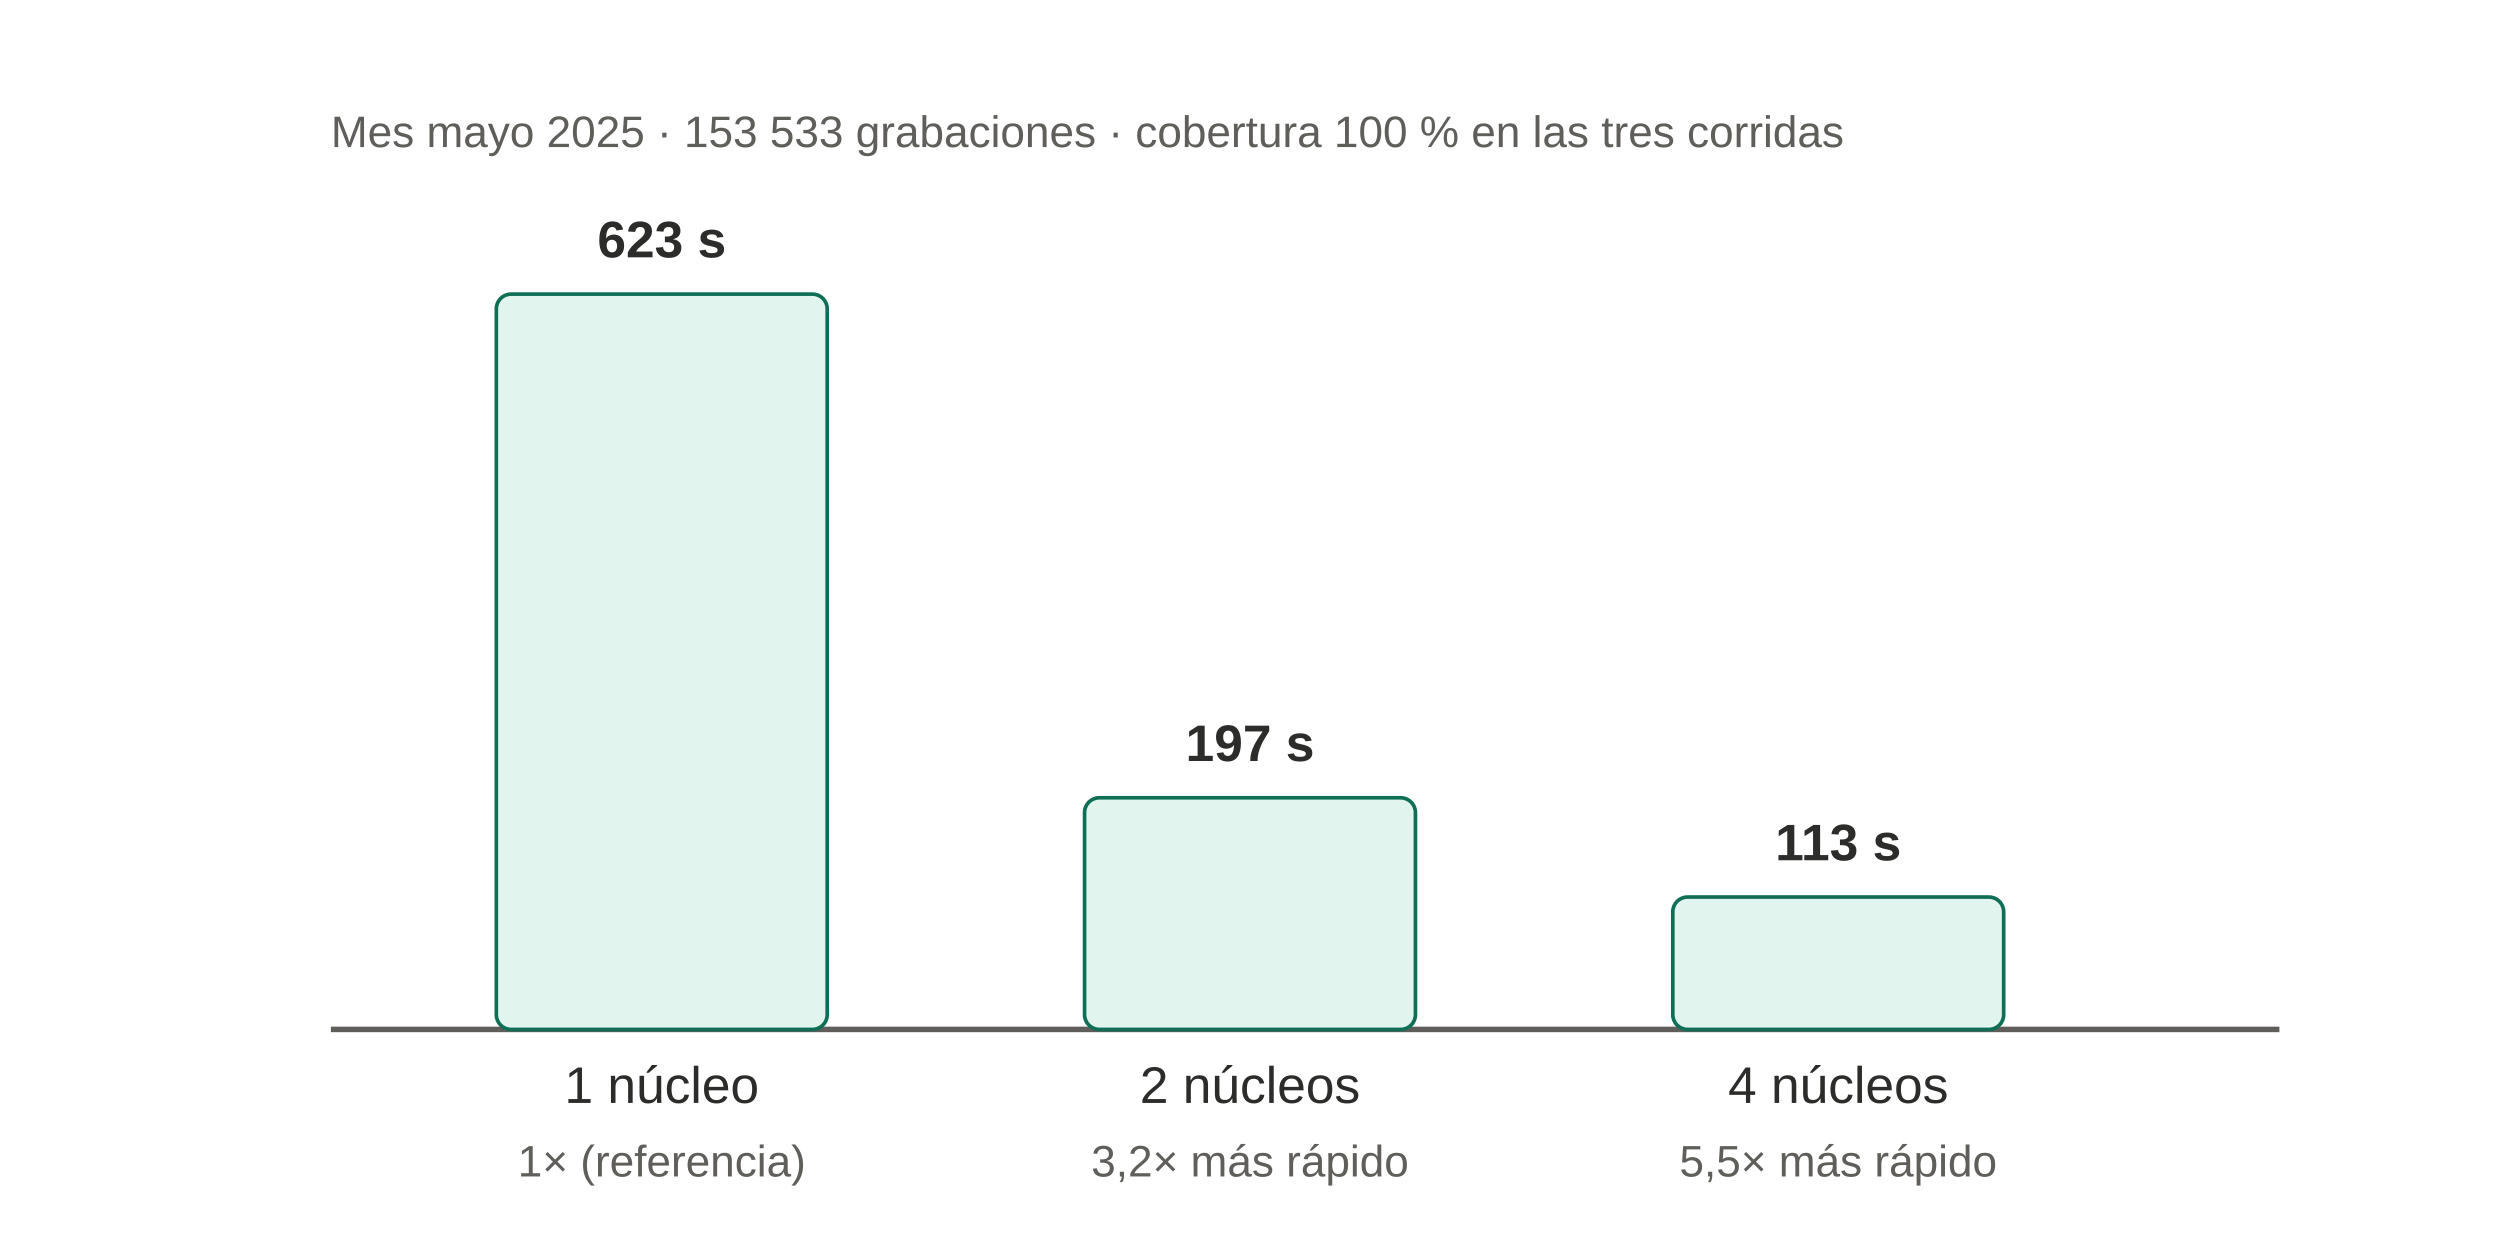
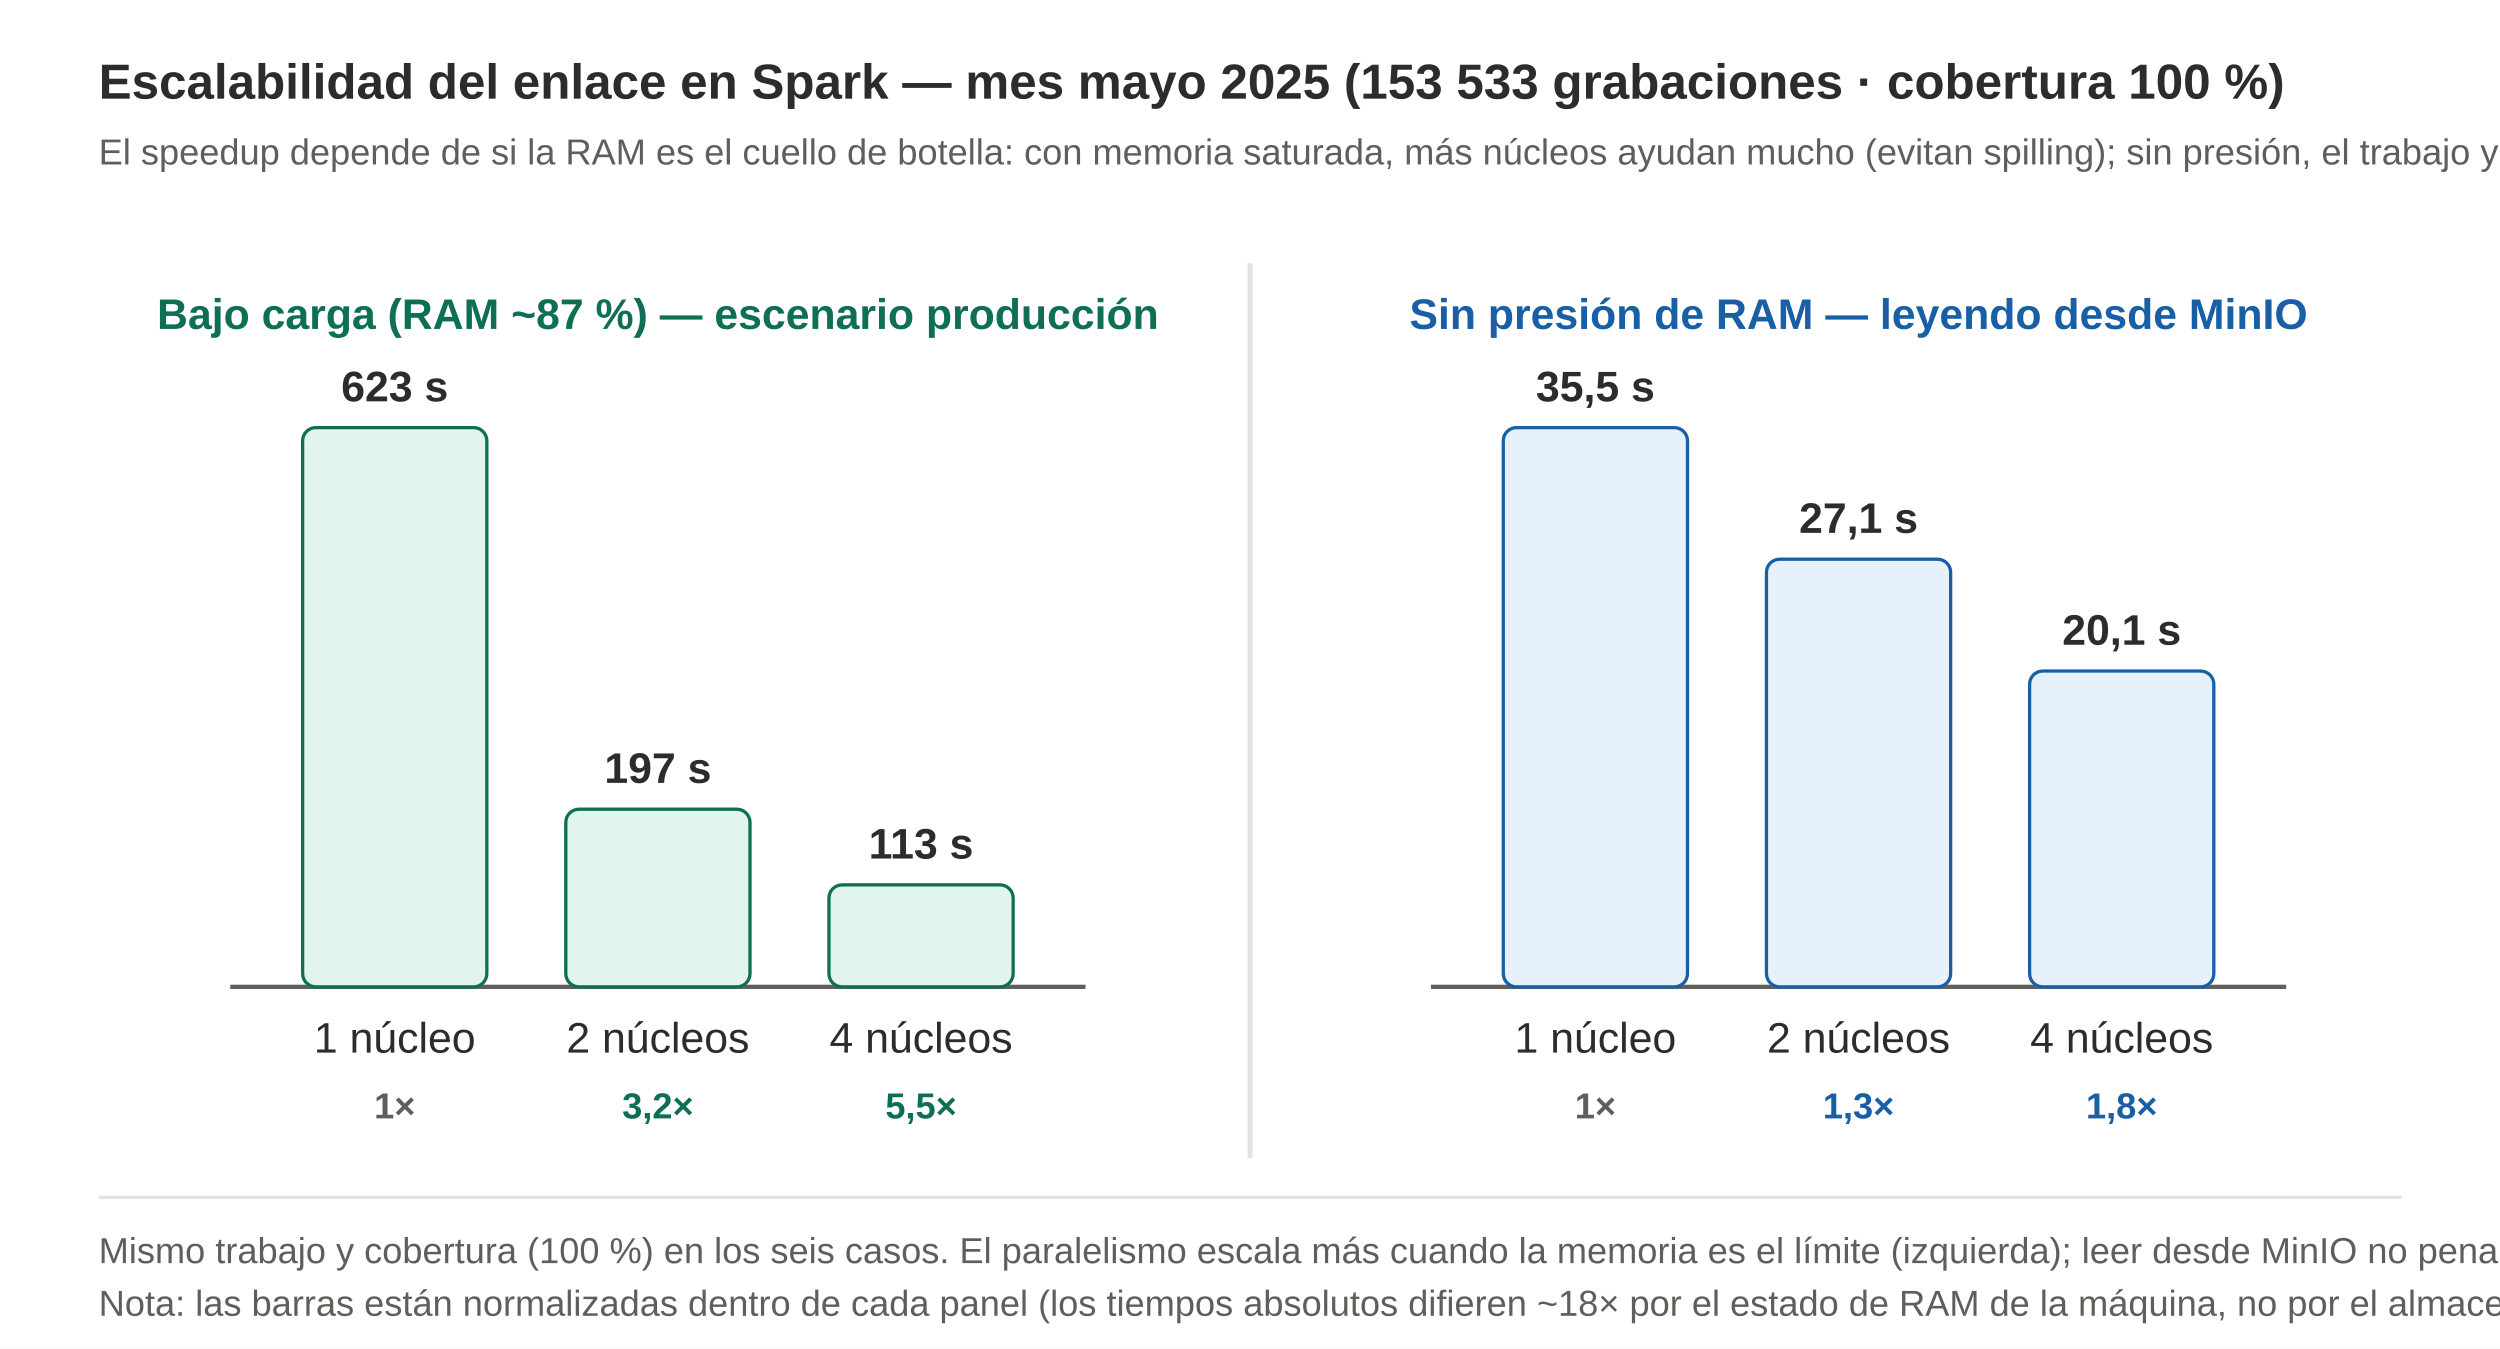
- <svg xmlns="http://www.w3.org/2000/svg" width="680" height="340" viewBox="0 0 680 340" font-family="Segoe UI, Arial, sans-serif">
-   <rect x="0" y="0" width="680" height="340" fill="#ffffff" />
+ <svg xmlns="http://www.w3.org/2000/svg" width="760" height="410" viewBox="0 0 760 410" font-family="Segoe UI, Arial, sans-serif">
+   <rect x="0" y="0" width="760" height="410" fill="#ffffff" />
  <style>
-     .t{font-size:14px;fill:#2C2C2A}.th{font-size:14px;font-weight:600;fill:#2C2C2A}
-     .ts{font-size:12px;fill:#5F5E5A}
+     .t{font-size:13px;fill:#2C2C2A}.th{font-size:13px;font-weight:600;fill:#2C2C2A}
+     .ts{font-size:11px;fill:#5F5E5A}.sp{font-size:11px;font-weight:600}
+     .pt{font-size:13px;font-weight:600}
  </style>
-   <line x1="90" y1="280" x2="620" y2="280" stroke="#5F5E5A" stroke-width="1.5" />
-   <rect x="135" y="80" width="90" height="200" rx="4" fill="#E1F5EE" stroke="#0F6E56" />
-   <rect x="295" y="217" width="90" height="63" rx="4" fill="#E1F5EE" stroke="#0F6E56" />
-   <rect x="455" y="244" width="90" height="36" rx="4" fill="#E1F5EE" stroke="#0F6E56" />
-   <text class="th" x="180" y="70" text-anchor="middle">623 s</text>
-   <text class="th" x="340" y="207" text-anchor="middle">197 s</text>
-   <text class="th" x="500" y="234" text-anchor="middle">113 s</text>
-   <text class="t" x="180" y="300" text-anchor="middle">1 núcleo</text>
-   <text class="t" x="340" y="300" text-anchor="middle">2 núcleos</text>
-   <text class="t" x="500" y="300" text-anchor="middle">4 núcleos</text>
-   <text class="ts" x="180" y="320" text-anchor="middle">1× (referencia)</text>
-   <text class="ts" x="340" y="320" text-anchor="middle">3,2× más rápido</text>
-   <text class="ts" x="500" y="320" text-anchor="middle">5,5× más rápido</text>
-   <text class="ts" x="90" y="40">Mes mayo 2025 · 153 533 grabaciones · cobertura 100 % en las tres corridas</text>
+   <text x="30" y="30" font-size="15" font-weight="600" fill="#2C2C2A">Escalabilidad del enlace en Spark — mes mayo 2025 (153 533 grabaciones · cobertura 100 %)</text>
+   <text class="ts" x="30" y="50">El speedup depende de si la RAM es el cuello de botella: con memoria saturada, más núcleos ayudan mucho (evitan spilling); sin presión, el trabajo ya es rápido.</text>
+   <line x1="380" y1="80" x2="380" y2="352" stroke="#E5E3DD" stroke-width="1.5" />
+   <text class="pt" x="200" y="100" text-anchor="middle" fill="#0F6E56">Bajo carga (RAM ~87 %) — escenario producción</text>
+   <line x1="70" y1="300" x2="330" y2="300" stroke="#5F5E5A" stroke-width="1.3" />
+   <rect x="92" y="130" width="56" height="170" rx="4" fill="#E1F5EE" stroke="#0F6E56" />
+   <rect x="172" y="246" width="56" height="54" rx="4" fill="#E1F5EE" stroke="#0F6E56" />
+   <rect x="252" y="269" width="56" height="31" rx="4" fill="#E1F5EE" stroke="#0F6E56" />
+   <text class="th" x="120" y="122" text-anchor="middle">623 s</text>
+   <text class="th" x="200" y="238" text-anchor="middle">197 s</text>
+   <text class="th" x="280" y="261" text-anchor="middle">113 s</text>
+   <text class="t" x="120" y="320" text-anchor="middle">1 núcleo</text>
+   <text class="t" x="200" y="320" text-anchor="middle">2 núcleos</text>
+   <text class="t" x="280" y="320" text-anchor="middle">4 núcleos</text>
+   <text class="sp" x="120" y="340" text-anchor="middle" fill="#5F5E5A">1×</text>
+   <text class="sp" x="200" y="340" text-anchor="middle" fill="#0F6E56">3,2×</text>
+   <text class="sp" x="280" y="340" text-anchor="middle" fill="#0F6E56">5,5×</text>
+   <text class="pt" x="565" y="100" text-anchor="middle" fill="#185FA5">Sin presión de RAM — leyendo desde MinIO</text>
+   <line x1="435" y1="300" x2="695" y2="300" stroke="#5F5E5A" stroke-width="1.3" />
+   <rect x="457" y="130" width="56" height="170" rx="4" fill="#E6F1FB" stroke="#185FA5" />
+   <rect x="537" y="170" width="56" height="130" rx="4" fill="#E6F1FB" stroke="#185FA5" />
+   <rect x="617" y="204" width="56" height="96" rx="4" fill="#E6F1FB" stroke="#185FA5" />
+   <text class="th" x="485" y="122" text-anchor="middle">35,5 s</text>
+   <text class="th" x="565" y="162" text-anchor="middle">27,1 s</text>
+   <text class="th" x="645" y="196" text-anchor="middle">20,1 s</text>
+   <text class="t" x="485" y="320" text-anchor="middle">1 núcleo</text>
+   <text class="t" x="565" y="320" text-anchor="middle">2 núcleos</text>
+   <text class="t" x="645" y="320" text-anchor="middle">4 núcleos</text>
+   <text class="sp" x="485" y="340" text-anchor="middle" fill="#5F5E5A">1×</text>
+   <text class="sp" x="565" y="340" text-anchor="middle" fill="#185FA5">1,3×</text>
+   <text class="sp" x="645" y="340" text-anchor="middle" fill="#185FA5">1,8×</text>
+   <line x1="30" y1="364" x2="730" y2="364" stroke="#E5E3DD" />
+   <text class="ts" x="30" y="384">Mismo trabajo y cobertura (100 %) en los seis casos. El paralelismo escala más cuando la memoria es el límite (izquierda); leer desde MinIO no penaliza (derecha).</text>
+   <text class="ts" x="30" y="400">Nota: las barras están normalizadas dentro de cada panel (los tiempos absolutos difieren ~18× por el estado de RAM de la máquina, no por el almacenamiento).</text>
</svg>
